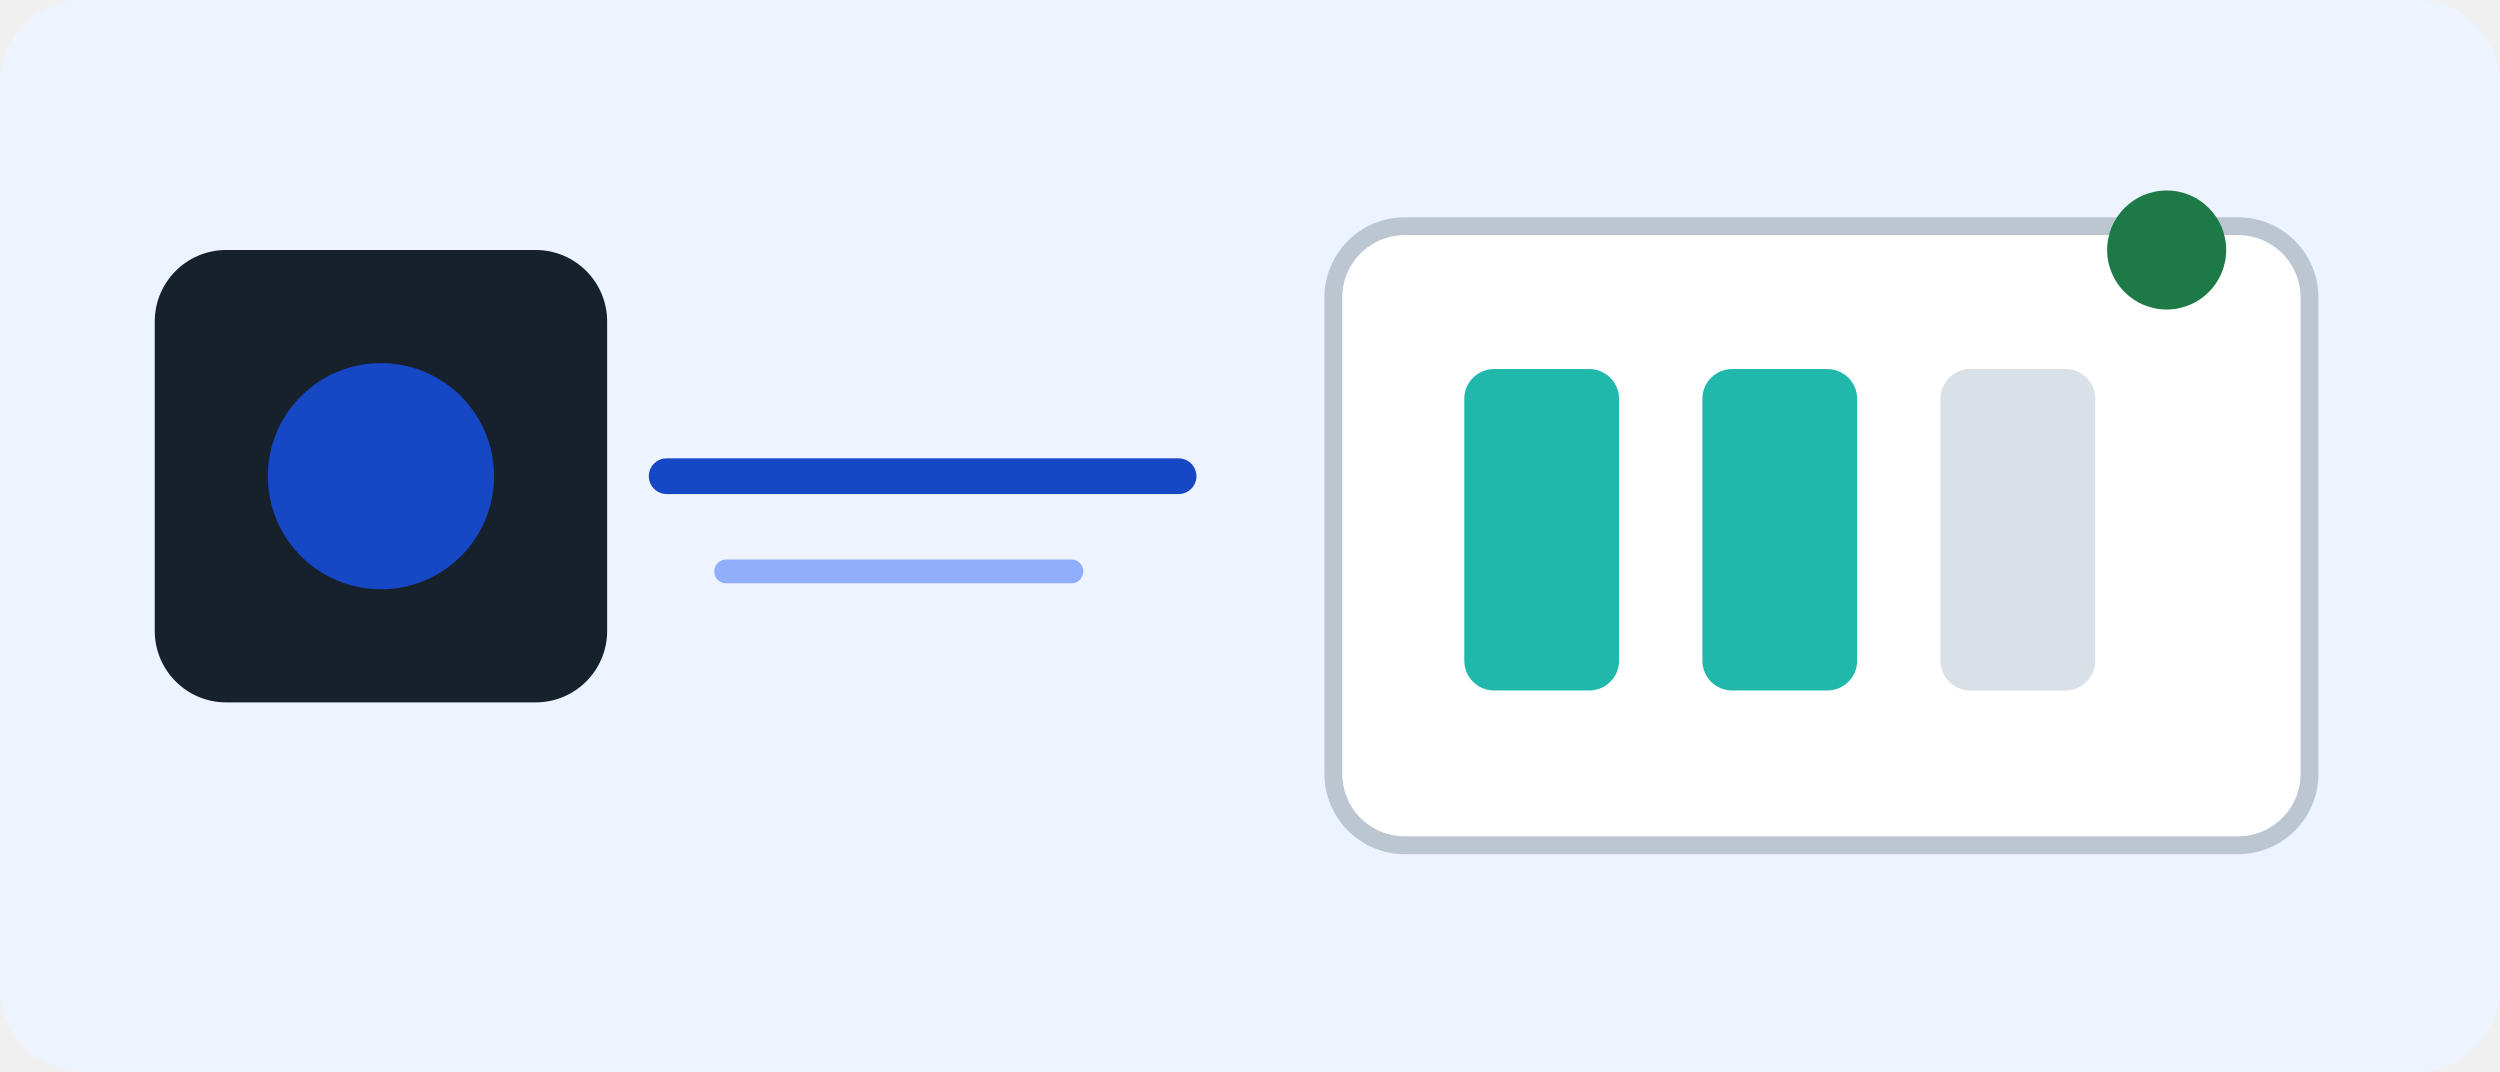
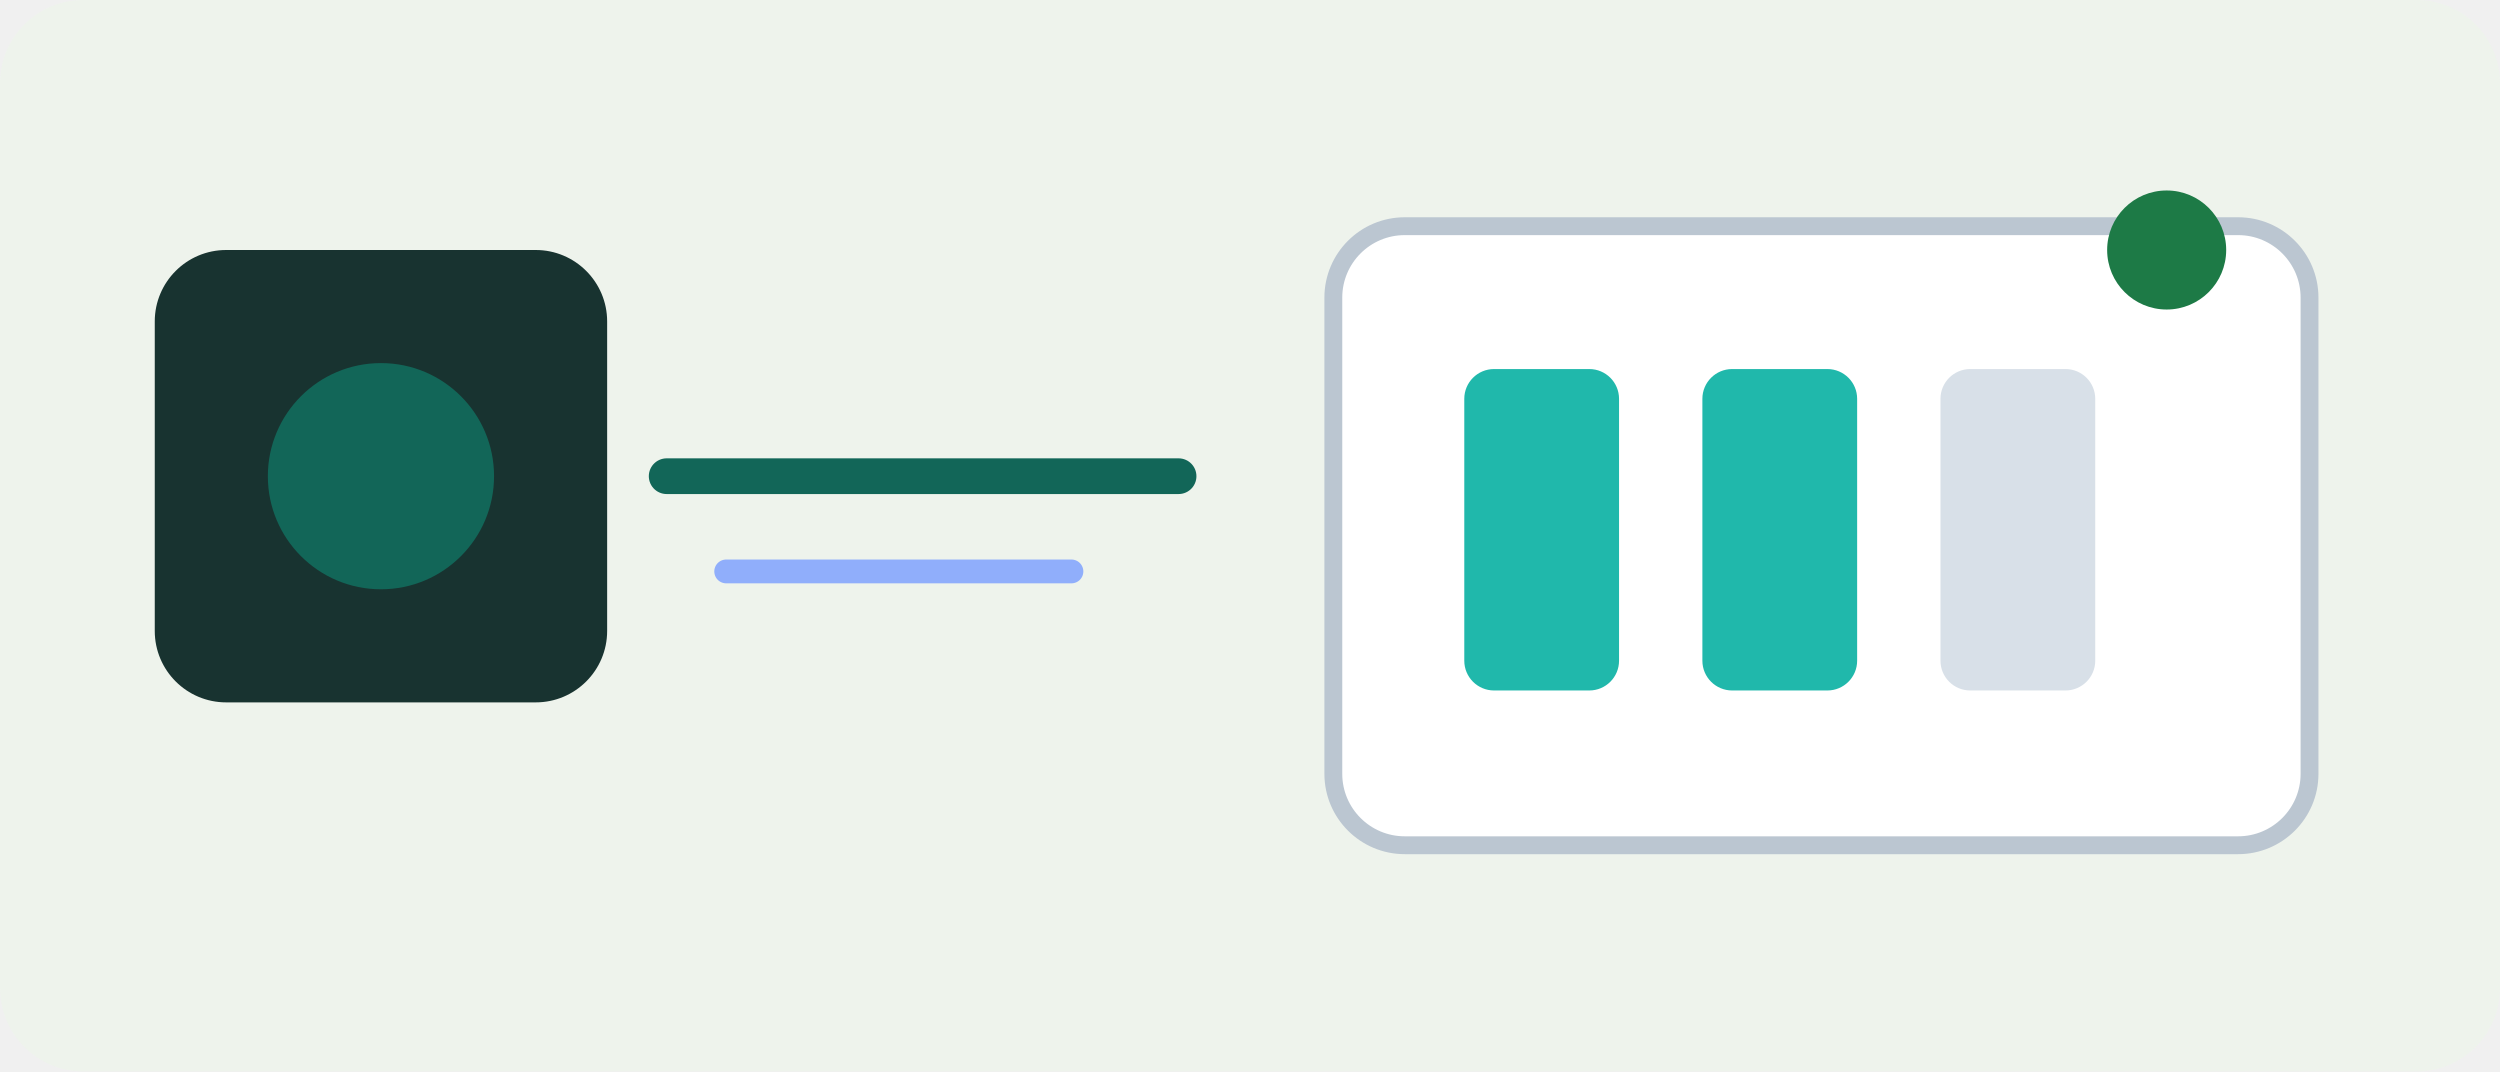
<svg xmlns="http://www.w3.org/2000/svg" viewBox="0 0 420 180" role="img" aria-labelledby="title desc">
-   <rect width="420" height="180" rx="14" fill="#edf3ff" />
-   <rect x="26" y="42" width="76" height="76" rx="12" fill="#17212b" />
-   <circle cx="64" cy="80" r="19" fill="#1647c5" />
-   <path d="M112 80h86" stroke="#1647c5" stroke-width="6" stroke-linecap="round" />
+   <rect width="420" height="180" rx="14" fill="#eef3ec" />
+   <rect x="26" y="42" width="76" height="76" rx="12" fill="#183330" />
+   <circle cx="64" cy="80" r="19" fill="#126658" />
+   <path d="M112 80h86" stroke="#126658" stroke-width="6" stroke-linecap="round" />
  <path d="M122 96h58" stroke="#90aefb" stroke-width="4" stroke-linecap="round" />
  <rect x="224" y="38" width="164" height="104" rx="12" fill="#fff" stroke="#bbc6d1" stroke-width="3" />
  <rect x="246" y="62" width="26" height="54" rx="5" fill="#20b8ab" />
  <rect x="286" y="62" width="26" height="54" rx="5" fill="#20b8ab" />
  <rect x="326" y="62" width="26" height="54" rx="5" fill="#d8e0e8" />
  <circle cx="364" cy="42" r="10" fill="#1d7a46" />
</svg>
